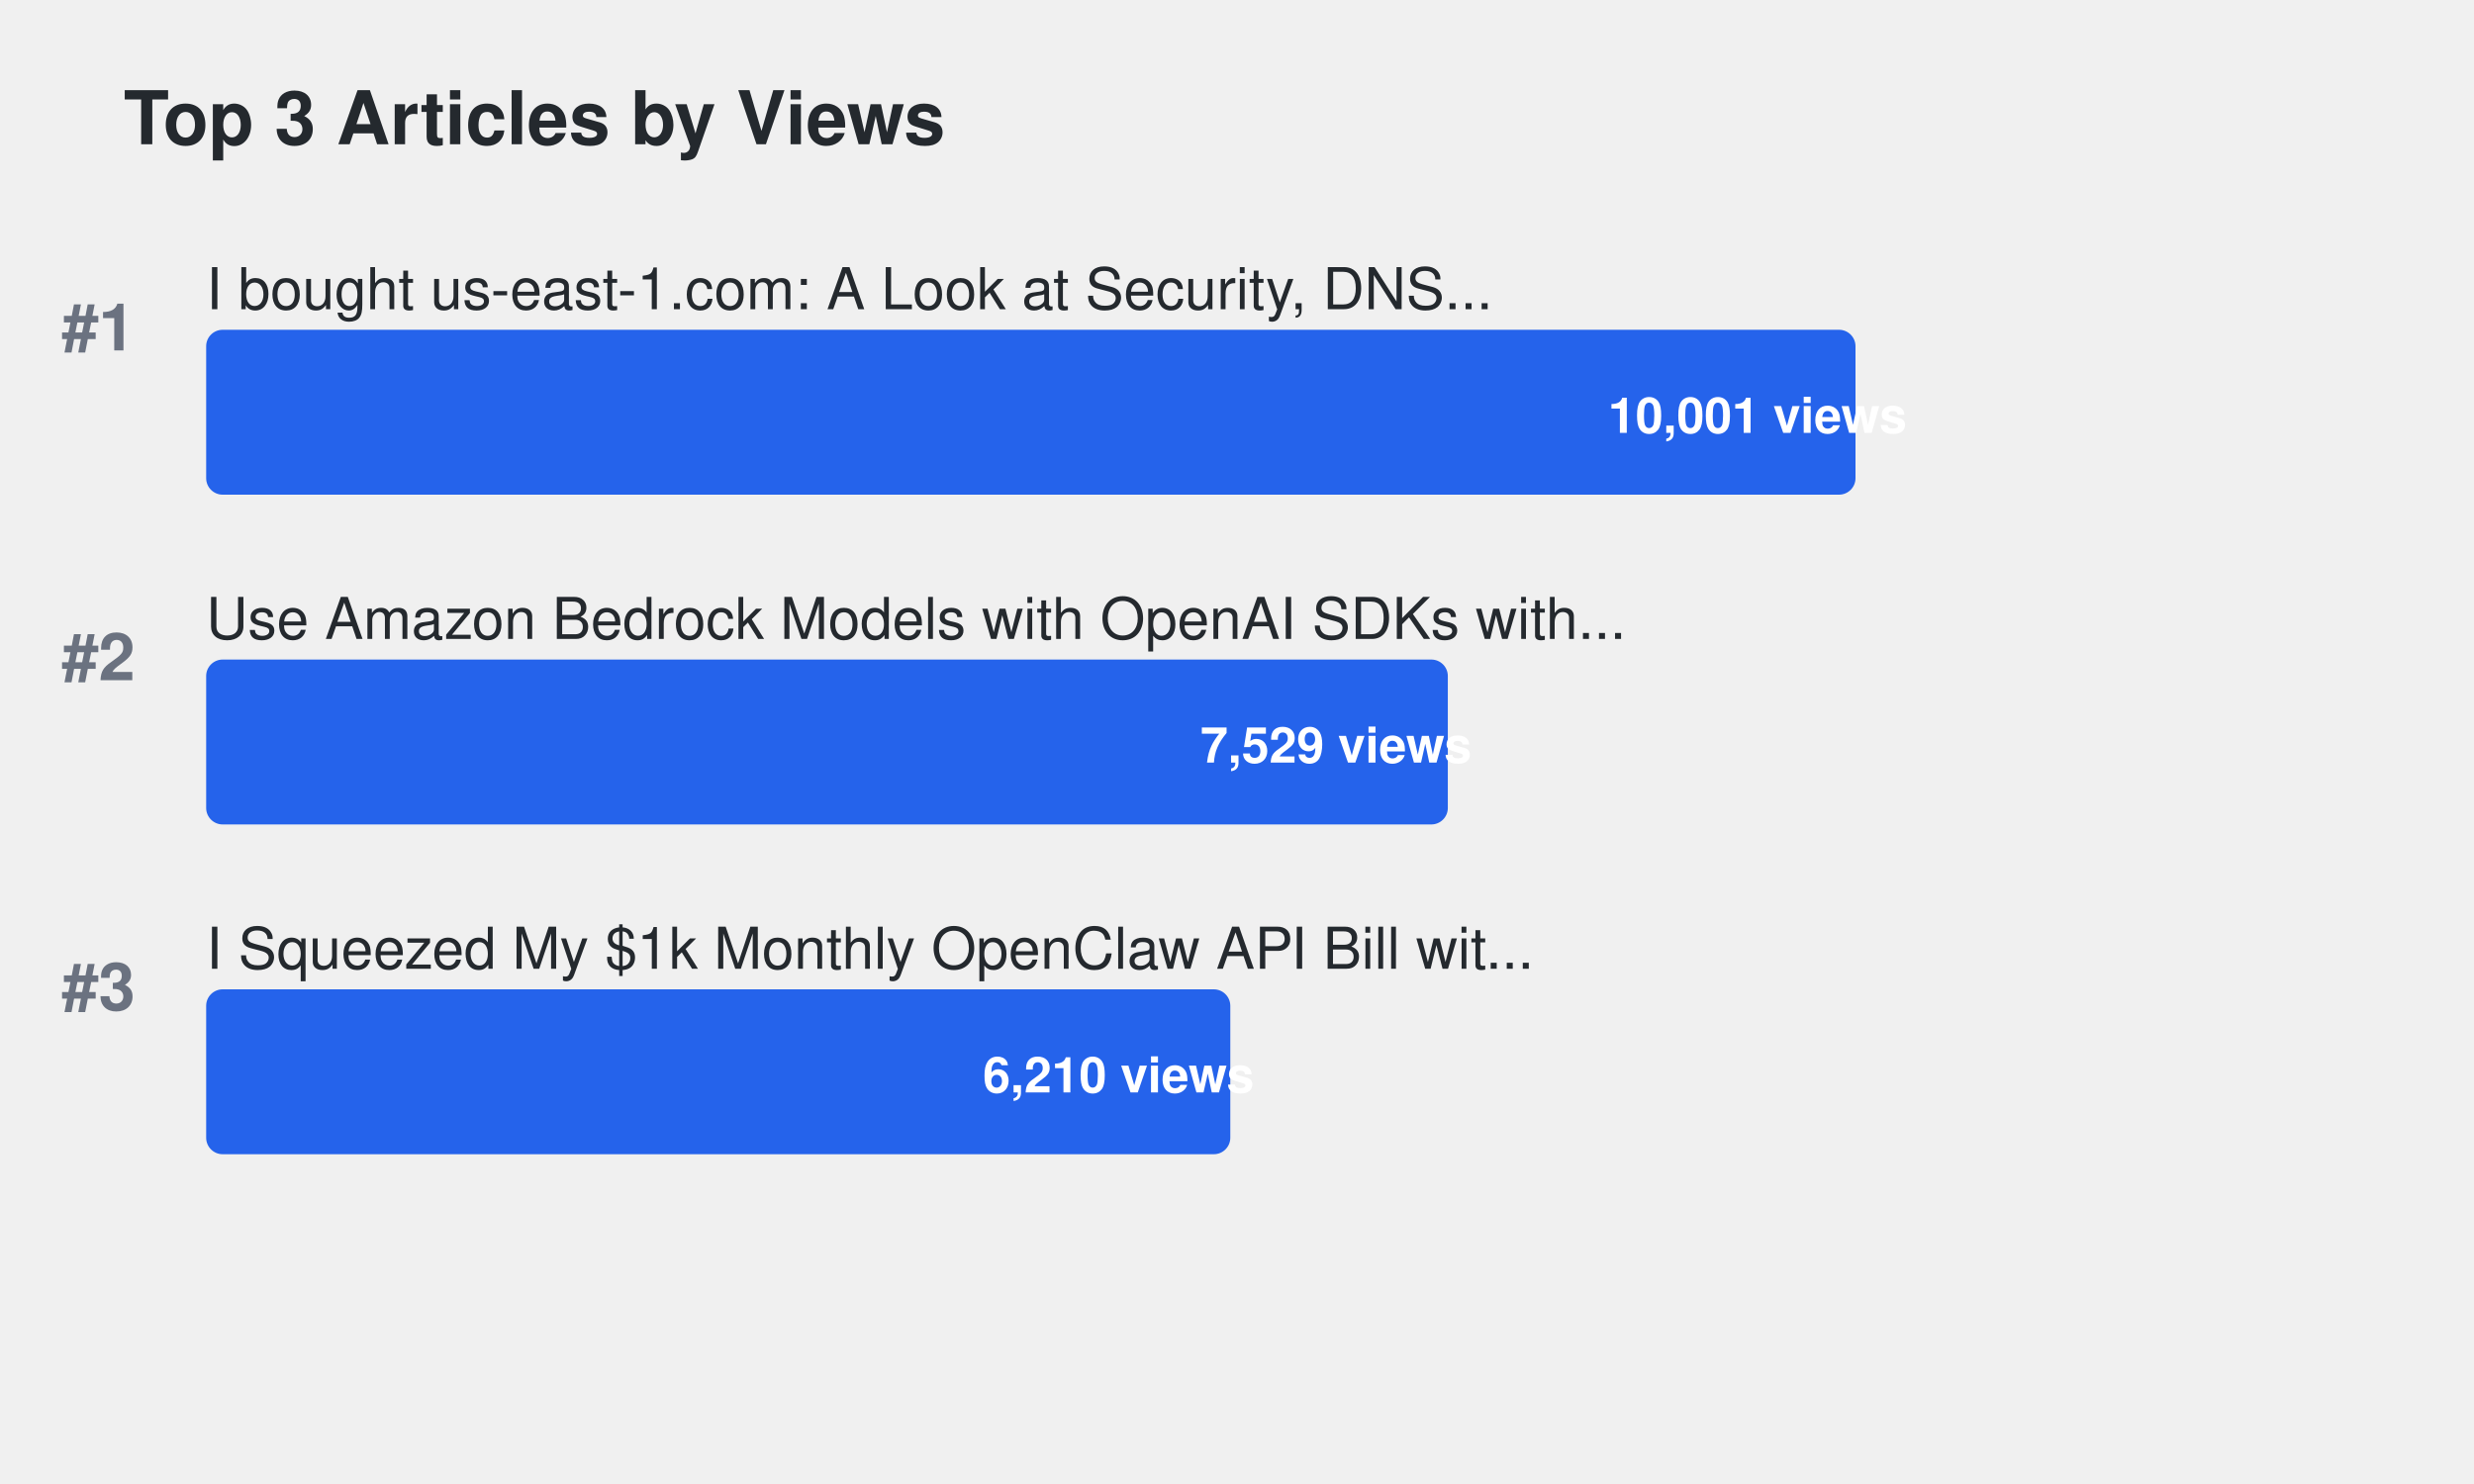
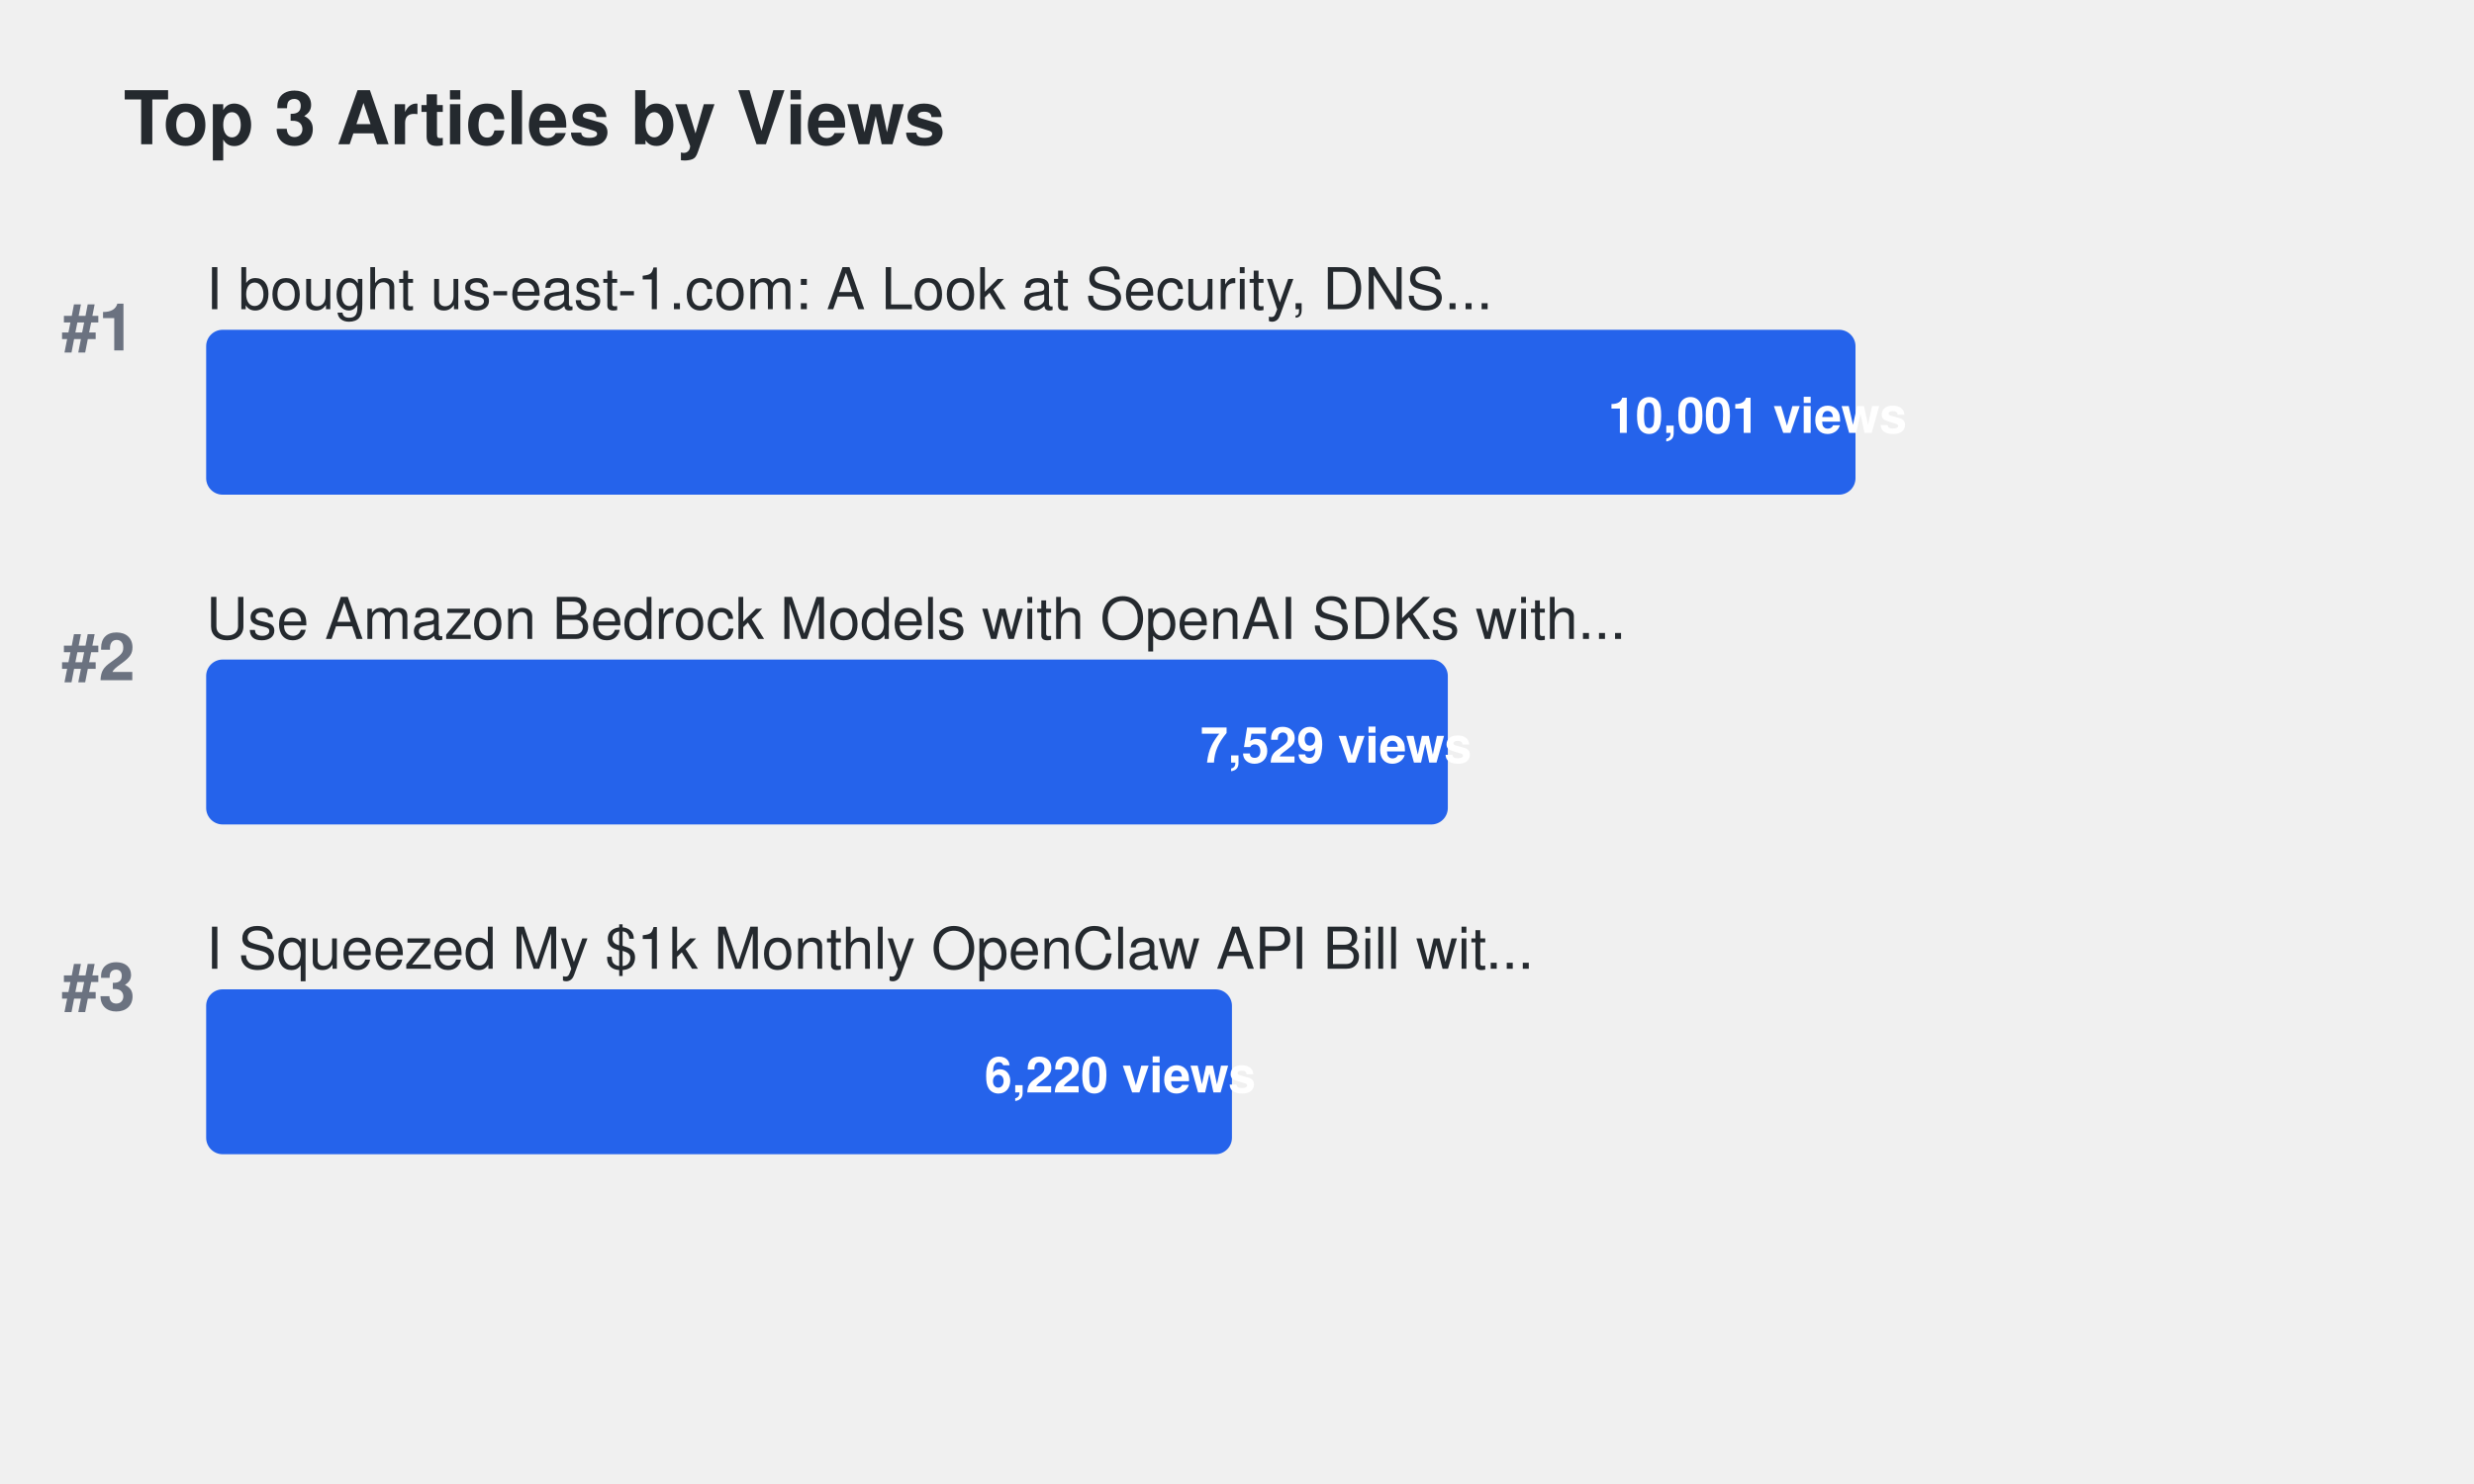
<svg xmlns="http://www.w3.org/2000/svg" width="600" height="360">
  <defs>
    <style>
.title { font-family: -apple-system, BlinkMacSystemFont, "Segoe UI", Helvetica, Arial, sans-serif; font-size: 18px; font-weight: 600; fill: #24292e; }
.article-title { font-family: -apple-system, BlinkMacSystemFont, "Segoe UI", Helvetica, Arial, sans-serif; font-size: 14px; font-weight: 500; fill: #24292e; }
.metric-value { font-family: -apple-system, BlinkMacSystemFont, "Segoe UI", Helvetica, Arial, sans-serif; font-size: 12px; font-weight: 600; fill: #ffffff; }
.rank { font-family: -apple-system, BlinkMacSystemFont, "Segoe UI", Helvetica, Arial, sans-serif; font-size: 16px; font-weight: 700; fill: #6b7280; }
.bar { rx: 4; ry: 4; }
.bar:hover { opacity: 0.8; cursor: pointer; }
a { text-decoration: none; }
a:hover .article-title { fill: #0969da; text-decoration: underline; }
a:hover .bar { opacity: 0.9; }
</style>
  </defs>
  <text x="30" y="35" class="title">Top 3 Articles by Views</text>
  <text x="15" y="85" class="rank">#1</text>
  <a href="https://dev.to/aws-builders/i-bought-us-east-1com-a-look-at-security-dns-traffic-and-protecting-aws-users-15ng" target="_blank">
    <text x="50" y="75" class="article-title">I bought us-east-1.com: A Look at Security, DNS...</text>
    <rect x="50" y="80" width="400.0" height="40" fill="#2563eb" class="bar">
</rect>
    <text x="390.0" y="105" class="metric-value" fill="#ffffff">10,001 views</text>
  </a>
  <text x="15" y="165" class="rank">#2</text>
  <a href="https://dev.to/aws-builders/use-amazon-bedrock-models-via-an-openai-api-compatible-serverless-endpoint-now-without-fixed-cost-5hf5" target="_blank">
    <text x="50" y="155" class="article-title">Use Amazon Bedrock Models with OpenAI SDKs with...</text>
    <rect x="50" y="160" width="301.13" height="40" fill="#2563eb" class="bar">
</rect>
    <text x="291.13" y="185" class="metric-value" fill="#ffffff">7,529 views</text>
  </a>
  <text x="15" y="245" class="rank">#3</text>
  <a href="https://dev.to/aws-builders/i-squeezed-my-1k-monthly-openclaw-api-bill-with-20month-in-aws-credits-heres-the-exact-setup-3gj4" target="_blank">
    <text x="50" y="235" class="article-title">I Squeezed My $1k Monthly OpenClaw API Bill wit...</text>
-     <rect x="50" y="240" width="248.375" height="40" fill="#2563eb" class="bar">
+     <rect x="50" y="240" width="248.775" height="40" fill="#2563eb" class="bar">
</rect>
-     <text x="238.375" y="265" class="metric-value" fill="#ffffff">6,210 views</text>
+     <text x="238.775" y="265" class="metric-value" fill="#ffffff">6,220 views</text>
  </a>
</svg>
